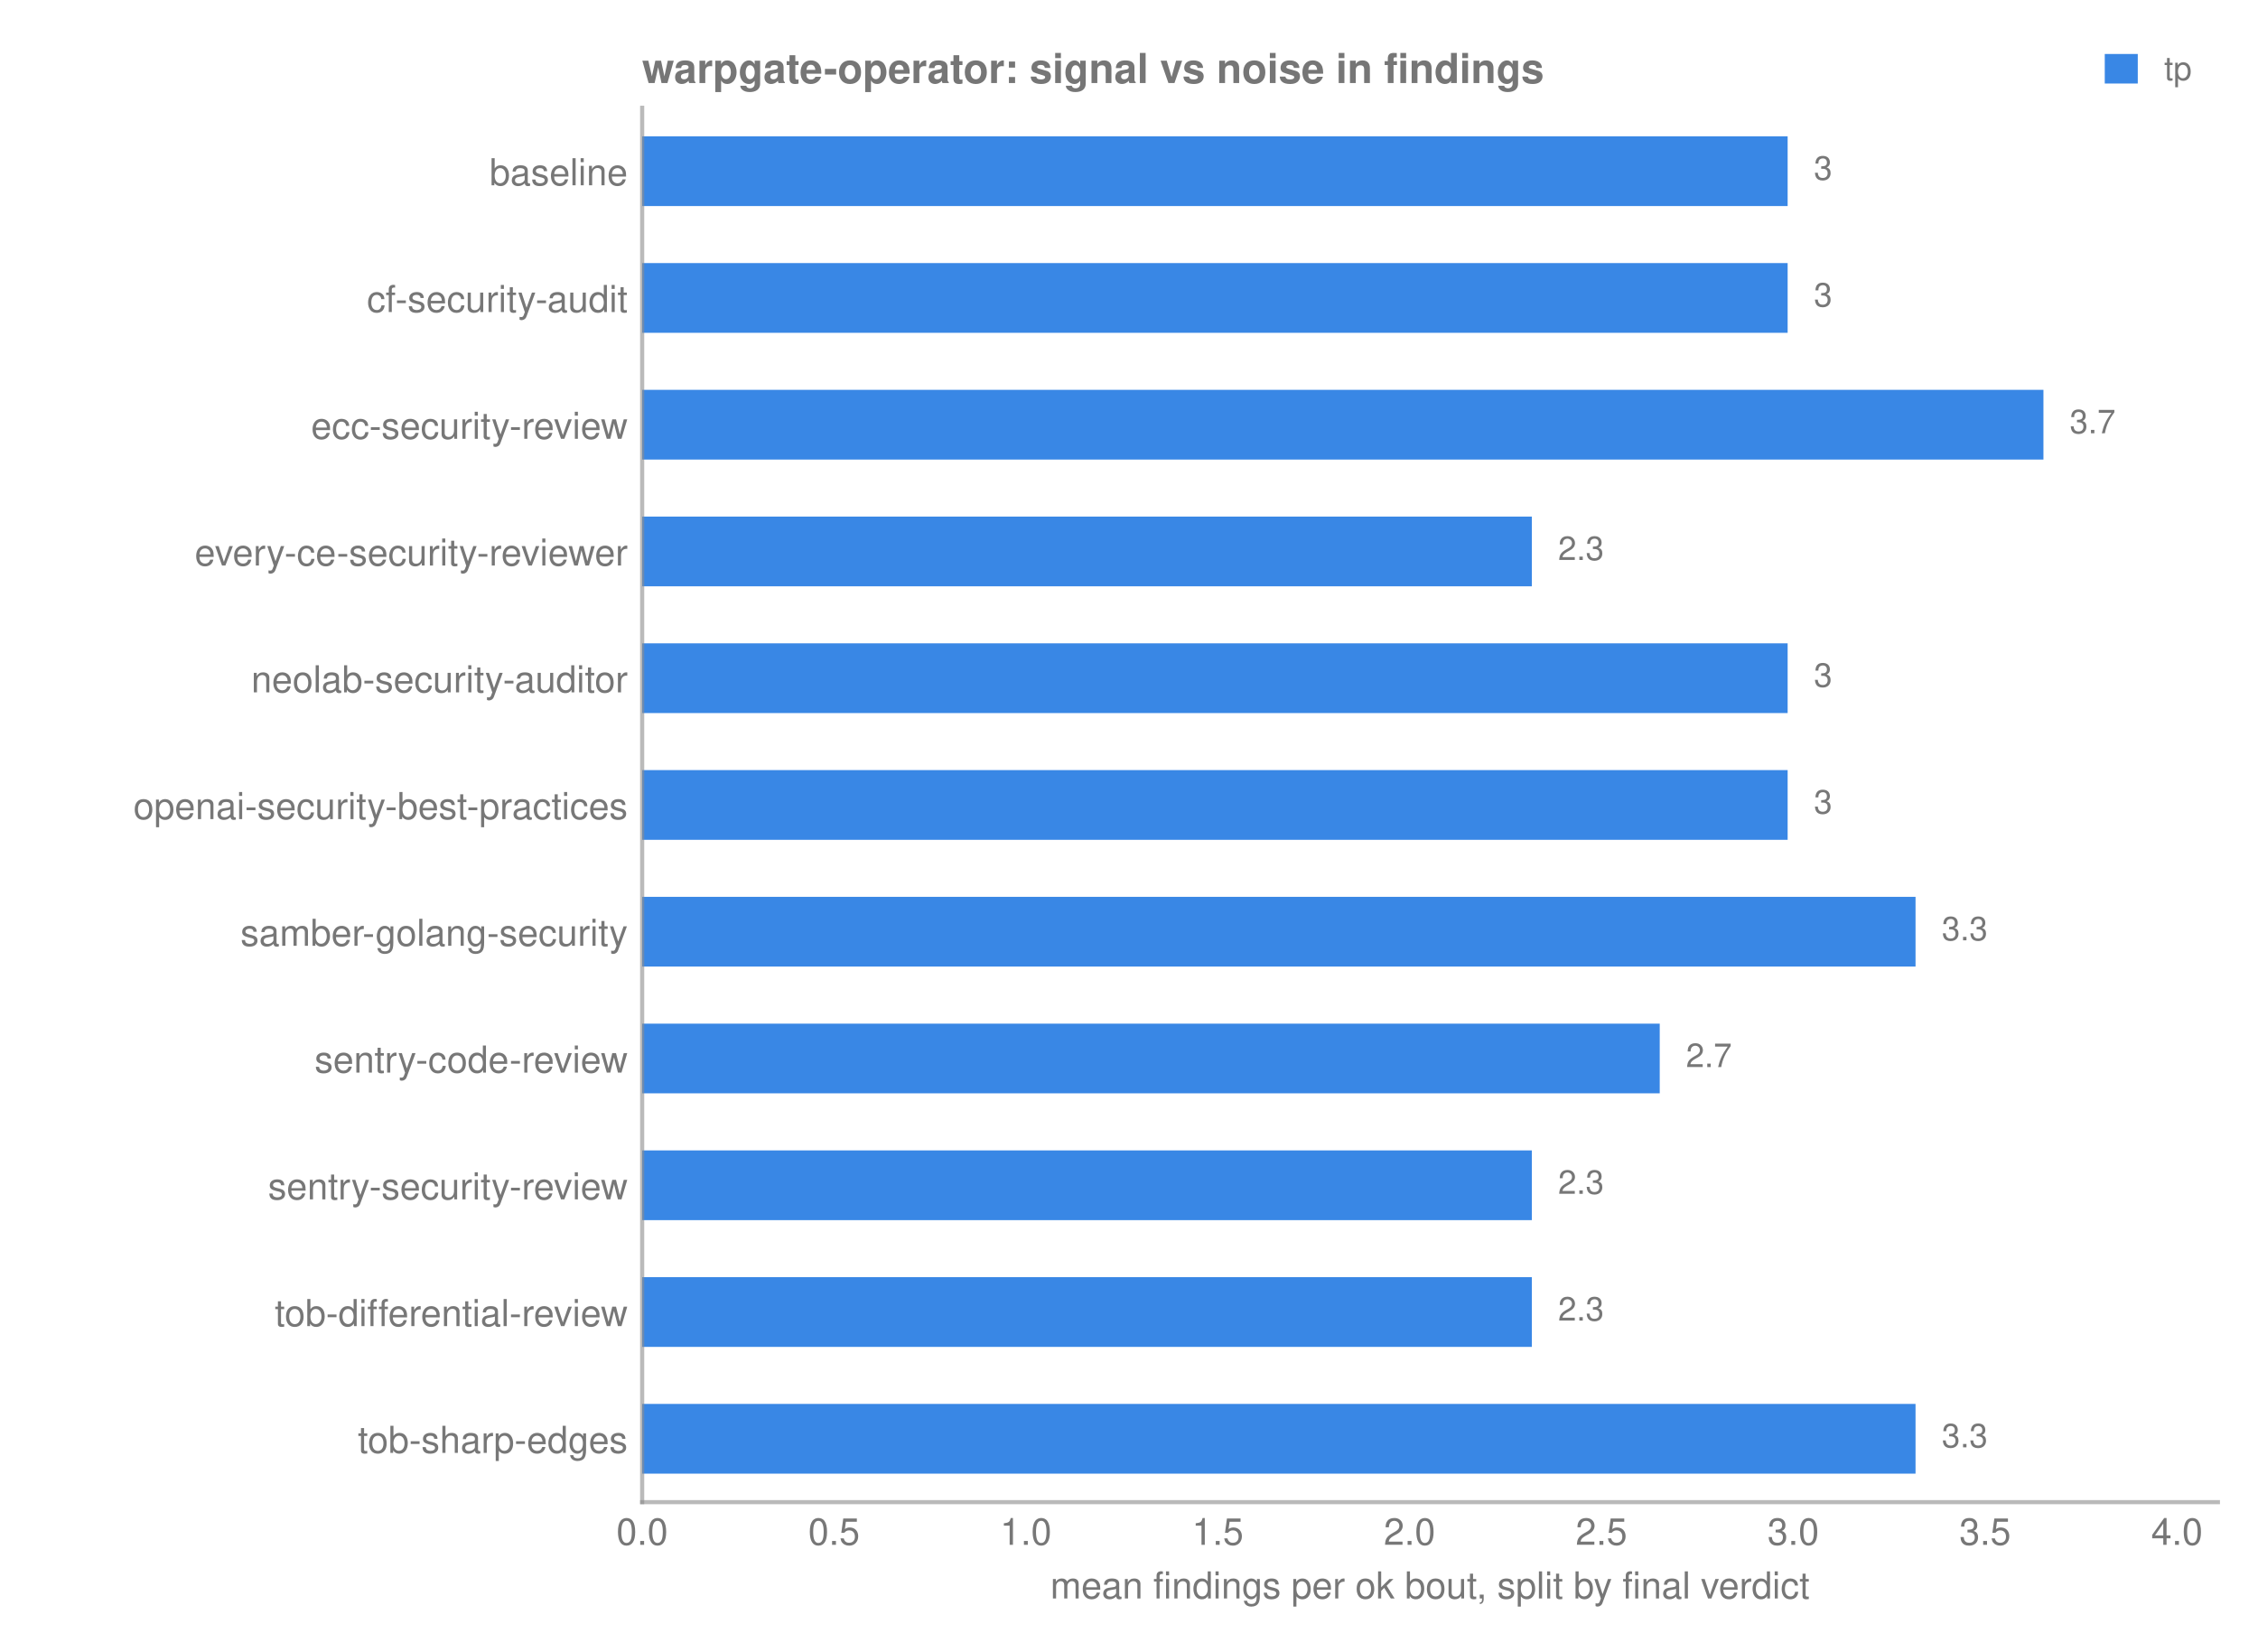
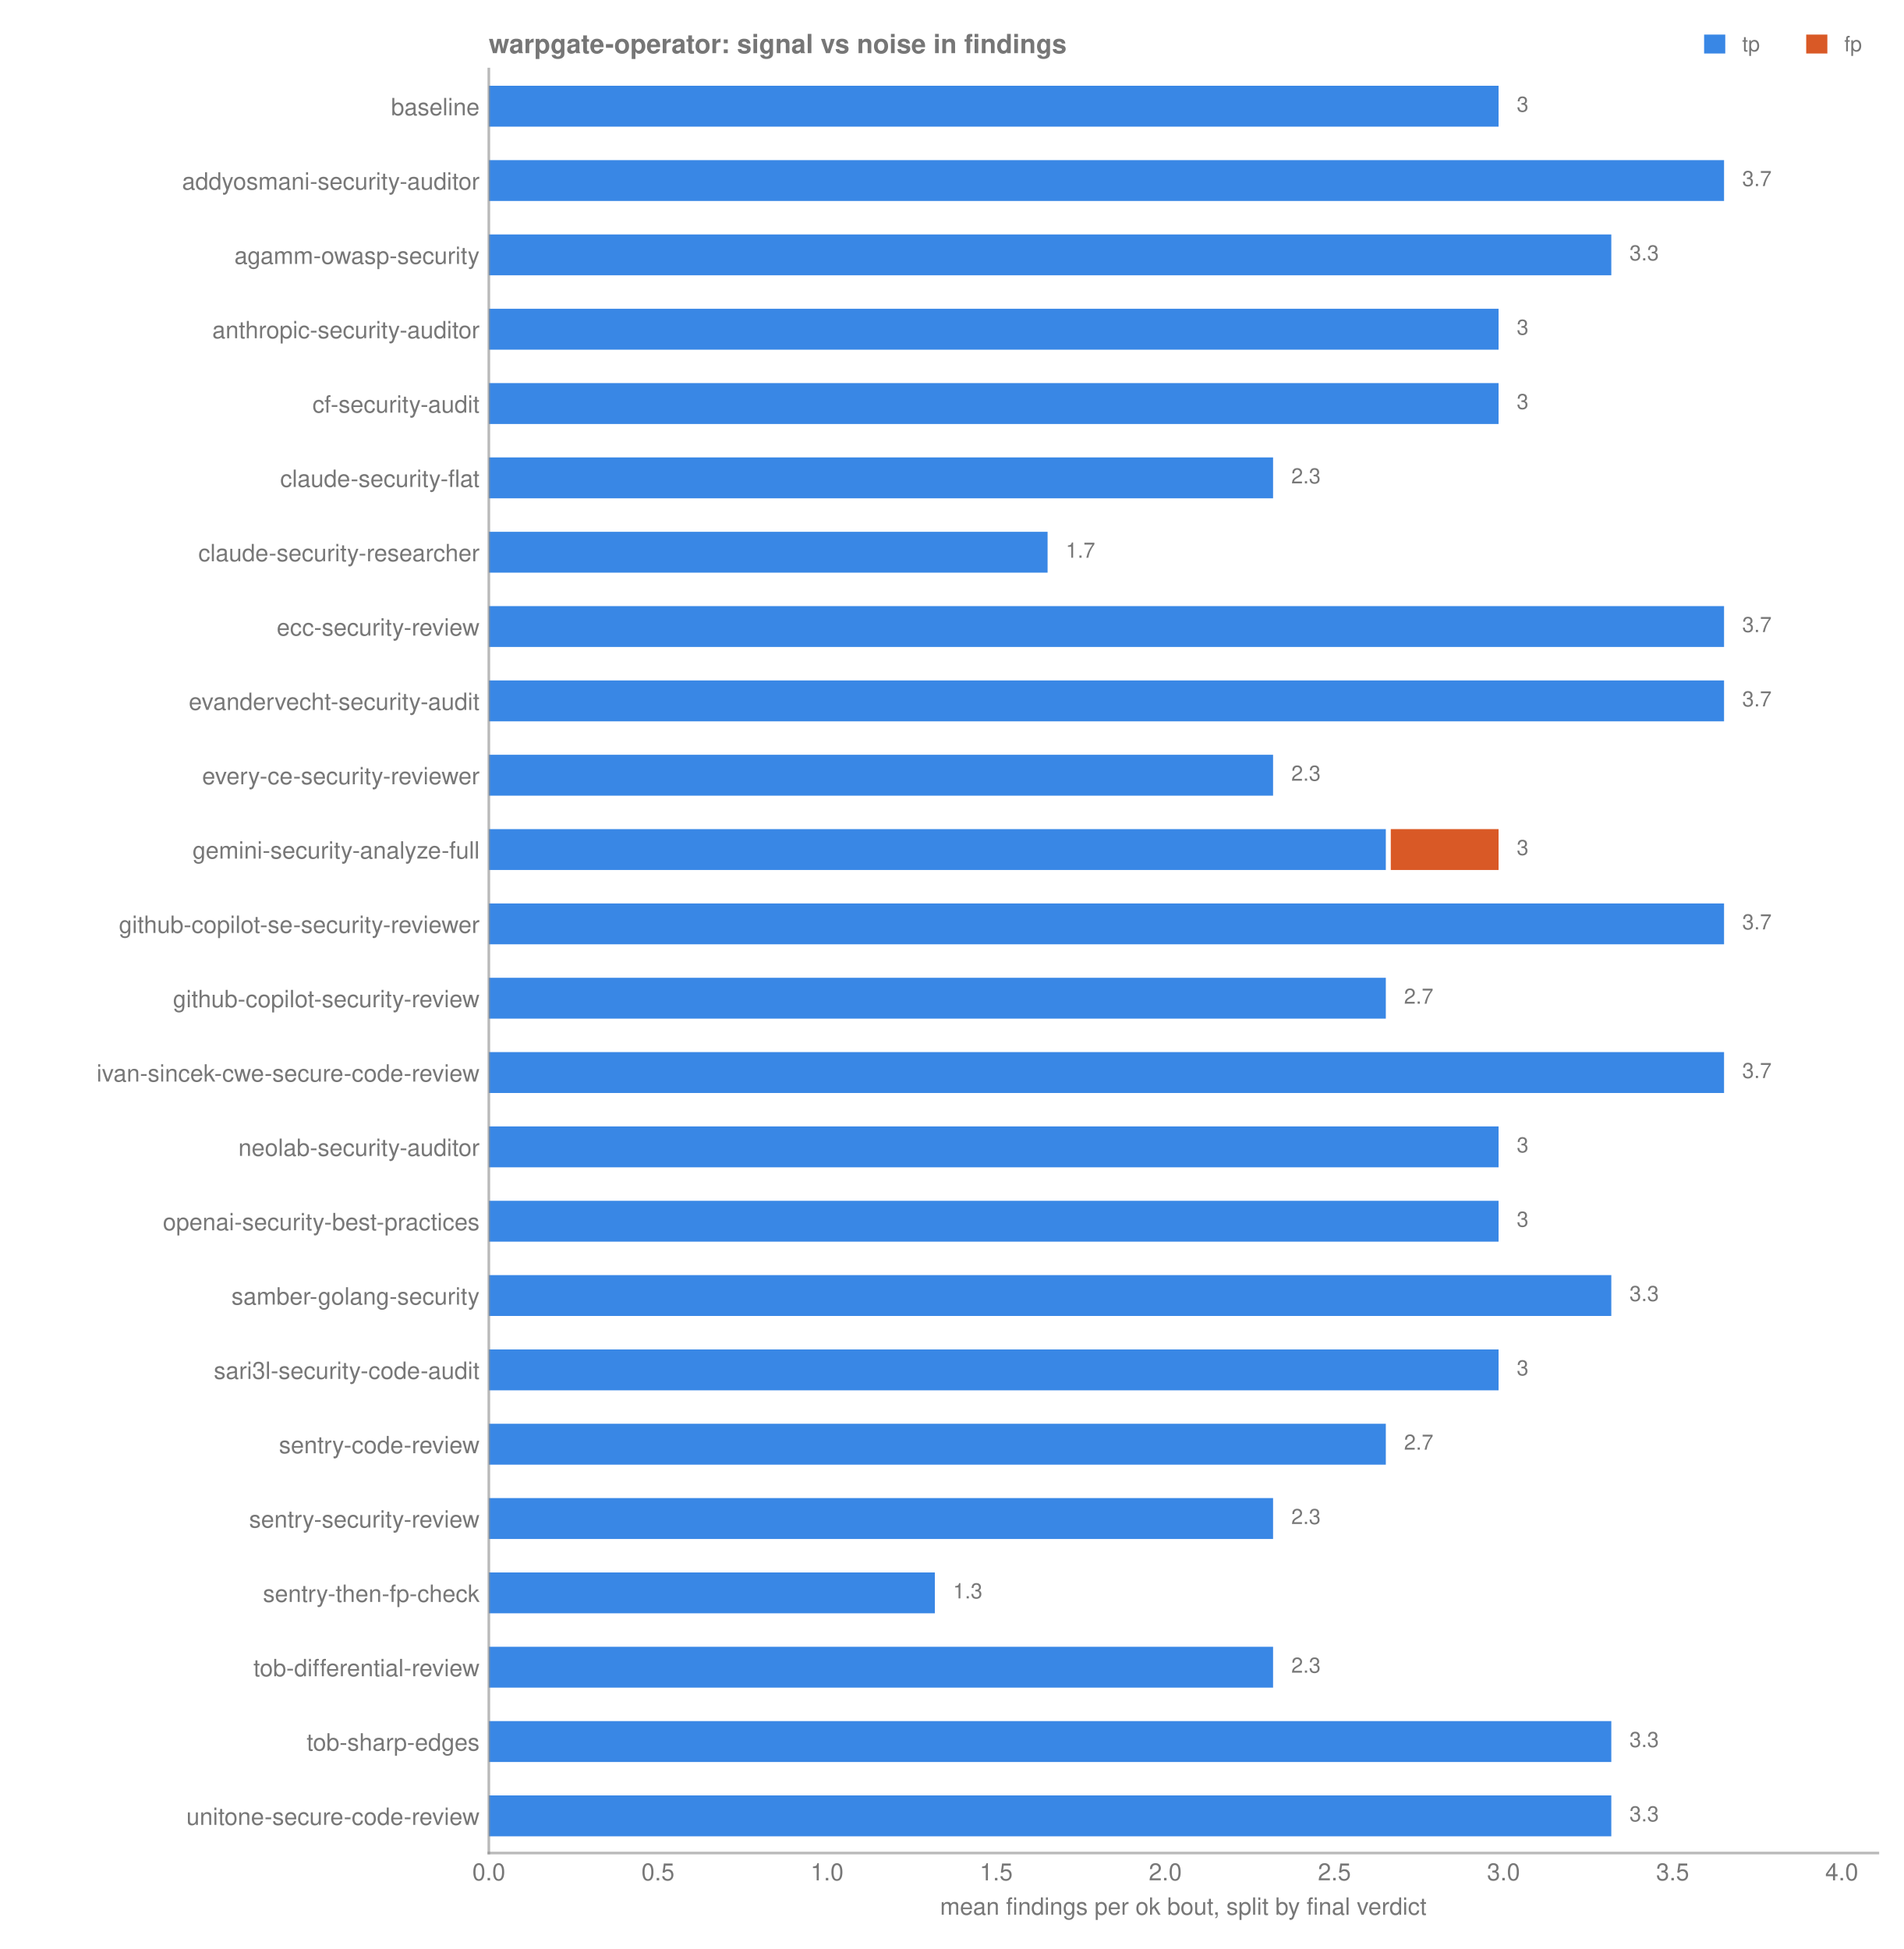
- <svg xmlns="http://www.w3.org/2000/svg" width="547.2pt" height="400.32pt" viewBox="0 0 547.2 400.32" version="1.1" role="img" aria-label="Stacked bars of findings per contender by final verdict in warpgate-operator">
+ <svg xmlns="http://www.w3.org/2000/svg" width="720pt" height="737.28pt" viewBox="0 0 720 737.28" version="1.1" role="img" aria-label="Stacked bars of findings per contender by final verdict in warpgate-operator">
  <defs>
    <style type="text/css">*{stroke-linejoin: round; stroke-linecap: butt}</style>
  </defs>
  <g id="findings-breakdown-warpgate-operator-figure_1">
    <g id="findings-breakdown-warpgate-operator-patch_1">
-       <path d="M 0 400.32  L 547.2 400.32  L 547.2 0  L 0 0  L 0 400.32  z " style="fill: none" />
+       <path d="M 0 737.28  L 720 737.28  L 720 0  L 0 0  L 0 737.28  z " style="fill: none" />
    </g>
    <g id="findings-breakdown-warpgate-operator-axes_1">
      <g id="findings-breakdown-warpgate-operator-patch_2">
-         <path d="M 155.623 364.018  L 537.48 364.018  L 537.48 26.122  L 155.623 26.122  L 155.623 364.018  z " style="fill: none" />
+         <path d="M 184.895 700.978  L 710.28 700.978  L 710.28 26.122  L 184.895 26.122  L 184.895 700.978  z " style="fill: none" />
      </g>
      <g id="findings-breakdown-warpgate-operator-matplotlib.axis_1">
        <g id="findings-breakdown-warpgate-operator-xtick_1">
          <g id="findings-breakdown-warpgate-operator-line2d_1" />
          <g id="findings-breakdown-warpgate-operator-text_1">
-             <text style="font-size: 9px; font-family: system-ui, -apple-system, 'Segoe UI', Helvetica, Arial, sans-serif; text-anchor: middle; fill: #777777" x="155.623" y="374.356" transform="rotate(-0 155.6225 374.3558)">0.0</text>
+             <text style="font-size: 9px; font-family: system-ui, -apple-system, 'Segoe UI', Helvetica, Arial, sans-serif; text-anchor: middle; fill: #777777" x="184.895" y="711.316" transform="rotate(-0 184.895 711.3158)">0.0</text>
          </g>
        </g>
        <g id="findings-breakdown-warpgate-operator-xtick_2">
          <g id="findings-breakdown-warpgate-operator-line2d_2" />
          <g id="findings-breakdown-warpgate-operator-text_2">
-             <text style="font-size: 9px; font-family: system-ui, -apple-system, 'Segoe UI', Helvetica, Arial, sans-serif; text-anchor: middle; fill: #777777" x="202.115" y="374.356" transform="rotate(-0 202.1149 374.3558)">0.5</text>
+             <text style="font-size: 9px; font-family: system-ui, -apple-system, 'Segoe UI', Helvetica, Arial, sans-serif; text-anchor: middle; fill: #777777" x="248.862" y="711.316" transform="rotate(-0 248.8623 711.3158)">0.5</text>
          </g>
        </g>
        <g id="findings-breakdown-warpgate-operator-xtick_3">
          <g id="findings-breakdown-warpgate-operator-line2d_3" />
          <g id="findings-breakdown-warpgate-operator-text_3">
-             <text style="font-size: 9px; font-family: system-ui, -apple-system, 'Segoe UI', Helvetica, Arial, sans-serif; text-anchor: middle; fill: #777777" x="248.607" y="374.356" transform="rotate(-0 248.6073 374.3558)">1.0</text>
+             <text style="font-size: 9px; font-family: system-ui, -apple-system, 'Segoe UI', Helvetica, Arial, sans-serif; text-anchor: middle; fill: #777777" x="312.83" y="711.316" transform="rotate(-0 312.8297 711.3158)">1.0</text>
          </g>
        </g>
        <g id="findings-breakdown-warpgate-operator-xtick_4">
          <g id="findings-breakdown-warpgate-operator-line2d_4" />
          <g id="findings-breakdown-warpgate-operator-text_4">
-             <text style="font-size: 9px; font-family: system-ui, -apple-system, 'Segoe UI', Helvetica, Arial, sans-serif; text-anchor: middle; fill: #777777" x="295.1" y="374.356" transform="rotate(-0 295.0997 374.3558)">1.5</text>
+             <text style="font-size: 9px; font-family: system-ui, -apple-system, 'Segoe UI', Helvetica, Arial, sans-serif; text-anchor: middle; fill: #777777" x="376.797" y="711.316" transform="rotate(-0 376.797 711.3158)">1.5</text>
          </g>
        </g>
        <g id="findings-breakdown-warpgate-operator-xtick_5">
          <g id="findings-breakdown-warpgate-operator-line2d_5" />
          <g id="findings-breakdown-warpgate-operator-text_5">
-             <text style="font-size: 9px; font-family: system-ui, -apple-system, 'Segoe UI', Helvetica, Arial, sans-serif; text-anchor: middle; fill: #777777" x="341.592" y="374.356" transform="rotate(-0 341.5921 374.3558)">2.0</text>
+             <text style="font-size: 9px; font-family: system-ui, -apple-system, 'Segoe UI', Helvetica, Arial, sans-serif; text-anchor: middle; fill: #777777" x="440.764" y="711.316" transform="rotate(-0 440.7643 711.3158)">2.0</text>
          </g>
        </g>
        <g id="findings-breakdown-warpgate-operator-xtick_6">
          <g id="findings-breakdown-warpgate-operator-line2d_6" />
          <g id="findings-breakdown-warpgate-operator-text_6">
-             <text style="font-size: 9px; font-family: system-ui, -apple-system, 'Segoe UI', Helvetica, Arial, sans-serif; text-anchor: middle; fill: #777777" x="388.084" y="374.356" transform="rotate(-0 388.0845 374.3558)">2.5</text>
+             <text style="font-size: 9px; font-family: system-ui, -apple-system, 'Segoe UI', Helvetica, Arial, sans-serif; text-anchor: middle; fill: #777777" x="504.732" y="711.316" transform="rotate(-0 504.7316 711.3158)">2.5</text>
          </g>
        </g>
        <g id="findings-breakdown-warpgate-operator-xtick_7">
          <g id="findings-breakdown-warpgate-operator-line2d_7" />
          <g id="findings-breakdown-warpgate-operator-text_7">
-             <text style="font-size: 9px; font-family: system-ui, -apple-system, 'Segoe UI', Helvetica, Arial, sans-serif; text-anchor: middle; fill: #777777" x="434.577" y="374.356" transform="rotate(-0 434.5768 374.3558)">3.0</text>
+             <text style="font-size: 9px; font-family: system-ui, -apple-system, 'Segoe UI', Helvetica, Arial, sans-serif; text-anchor: middle; fill: #777777" x="568.699" y="711.316" transform="rotate(-0 568.699 711.3158)">3.0</text>
          </g>
        </g>
        <g id="findings-breakdown-warpgate-operator-xtick_8">
          <g id="findings-breakdown-warpgate-operator-line2d_8" />
          <g id="findings-breakdown-warpgate-operator-text_8">
-             <text style="font-size: 9px; font-family: system-ui, -apple-system, 'Segoe UI', Helvetica, Arial, sans-serif; text-anchor: middle; fill: #777777" x="481.069" y="374.356" transform="rotate(-0 481.0692 374.3558)">3.5</text>
+             <text style="font-size: 9px; font-family: system-ui, -apple-system, 'Segoe UI', Helvetica, Arial, sans-serif; text-anchor: middle; fill: #777777" x="632.666" y="711.316" transform="rotate(-0 632.6663 711.3158)">3.5</text>
          </g>
        </g>
        <g id="findings-breakdown-warpgate-operator-xtick_9">
          <g id="findings-breakdown-warpgate-operator-line2d_9" />
          <g id="findings-breakdown-warpgate-operator-text_9">
-             <text style="font-size: 9px; font-family: system-ui, -apple-system, 'Segoe UI', Helvetica, Arial, sans-serif; text-anchor: middle; fill: #777777" x="527.562" y="374.356" transform="rotate(-0 527.5616 374.3558)">4.0</text>
+             <text style="font-size: 9px; font-family: system-ui, -apple-system, 'Segoe UI', Helvetica, Arial, sans-serif; text-anchor: middle; fill: #777777" x="696.634" y="711.316" transform="rotate(-0 696.6336 711.3158)">4.0</text>
          </g>
        </g>
        <g id="findings-breakdown-warpgate-operator-text_10">
-           <text style="font-size: 9px; font-family: system-ui, -apple-system, 'Segoe UI', Helvetica, Arial, sans-serif; text-anchor: middle; fill: #777777" x="346.551" y="387.356" transform="rotate(-0 346.5512 387.3565)">mean findings per ok bout, split by final verdict</text>
+           <text style="font-size: 9px; font-family: system-ui, -apple-system, 'Segoe UI', Helvetica, Arial, sans-serif; text-anchor: middle; fill: #777777" x="447.587" y="724.316" transform="rotate(-0 447.5875 724.3165)">mean findings per ok bout, split by final verdict</text>
        </g>
      </g>
      <g id="findings-breakdown-warpgate-operator-matplotlib.axis_2">
        <g id="findings-breakdown-warpgate-operator-ytick_1">
          <g id="findings-breakdown-warpgate-operator-line2d_10" />
          <g id="findings-breakdown-warpgate-operator-text_11">
-             <text style="font-size: 9px; font-family: system-ui, -apple-system, 'Segoe UI', Helvetica, Arial, sans-serif; text-anchor: end; fill: #777777" x="152.123" y="44.9" transform="rotate(-0 152.1225 44.90008)">baseline</text>
+             <text style="font-size: 9px; font-family: system-ui, -apple-system, 'Segoe UI', Helvetica, Arial, sans-serif; text-anchor: end; fill: #777777" x="181.395" y="43.601" transform="rotate(-0 181.395 43.60067)">baseline</text>
          </g>
        </g>
        <g id="findings-breakdown-warpgate-operator-ytick_2">
          <g id="findings-breakdown-warpgate-operator-line2d_11" />
          <g id="findings-breakdown-warpgate-operator-text_12">
-             <text style="font-size: 9px; font-family: system-ui, -apple-system, 'Segoe UI', Helvetica, Arial, sans-serif; text-anchor: end; fill: #777777" x="152.123" y="75.618" transform="rotate(-0 152.1225 75.6179)">cf-security-audit</text>
+             <text style="font-size: 9px; font-family: system-ui, -apple-system, 'Segoe UI', Helvetica, Arial, sans-serif; text-anchor: end; fill: #777777" x="181.395" y="71.72" transform="rotate(-0 181.395 71.71967)">addyosmani-security-auditor</text>
          </g>
        </g>
        <g id="findings-breakdown-warpgate-operator-ytick_3">
          <g id="findings-breakdown-warpgate-operator-line2d_12" />
          <g id="findings-breakdown-warpgate-operator-text_13">
-             <text style="font-size: 9px; font-family: system-ui, -apple-system, 'Segoe UI', Helvetica, Arial, sans-serif; text-anchor: end; fill: #777777" x="152.123" y="106.336" transform="rotate(-0 152.1225 106.3357)">ecc-security-review</text>
+             <text style="font-size: 9px; font-family: system-ui, -apple-system, 'Segoe UI', Helvetica, Arial, sans-serif; text-anchor: end; fill: #777777" x="181.395" y="99.839" transform="rotate(-0 181.395 99.83867)">agamm-owasp-security</text>
          </g>
        </g>
        <g id="findings-breakdown-warpgate-operator-ytick_4">
          <g id="findings-breakdown-warpgate-operator-line2d_13" />
          <g id="findings-breakdown-warpgate-operator-text_14">
-             <text style="font-size: 9px; font-family: system-ui, -apple-system, 'Segoe UI', Helvetica, Arial, sans-serif; text-anchor: end; fill: #777777" x="152.123" y="137.054" transform="rotate(-0 152.1225 137.0535)">every-ce-security-reviewer</text>
+             <text style="font-size: 9px; font-family: system-ui, -apple-system, 'Segoe UI', Helvetica, Arial, sans-serif; text-anchor: end; fill: #777777" x="181.395" y="127.958" transform="rotate(-0 181.395 127.9577)">anthropic-security-auditor</text>
          </g>
        </g>
        <g id="findings-breakdown-warpgate-operator-ytick_5">
          <g id="findings-breakdown-warpgate-operator-line2d_14" />
          <g id="findings-breakdown-warpgate-operator-text_15">
-             <text style="font-size: 9px; font-family: system-ui, -apple-system, 'Segoe UI', Helvetica, Arial, sans-serif; text-anchor: end; fill: #777777" x="152.123" y="167.771" transform="rotate(-0 152.1225 167.7714)">neolab-security-auditor</text>
+             <text style="font-size: 9px; font-family: system-ui, -apple-system, 'Segoe UI', Helvetica, Arial, sans-serif; text-anchor: end; fill: #777777" x="181.395" y="156.077" transform="rotate(-0 181.395 156.0767)">cf-security-audit</text>
          </g>
        </g>
        <g id="findings-breakdown-warpgate-operator-ytick_6">
          <g id="findings-breakdown-warpgate-operator-line2d_15" />
          <g id="findings-breakdown-warpgate-operator-text_16">
-             <text style="font-size: 9px; font-family: system-ui, -apple-system, 'Segoe UI', Helvetica, Arial, sans-serif; text-anchor: end; fill: #777777" x="152.123" y="198.489" transform="rotate(-0 152.1225 198.4892)">openai-security-best-practices</text>
+             <text style="font-size: 9px; font-family: system-ui, -apple-system, 'Segoe UI', Helvetica, Arial, sans-serif; text-anchor: end; fill: #777777" x="181.395" y="184.196" transform="rotate(-0 181.395 184.1957)">claude-security-flat</text>
          </g>
        </g>
        <g id="findings-breakdown-warpgate-operator-ytick_7">
          <g id="findings-breakdown-warpgate-operator-line2d_16" />
          <g id="findings-breakdown-warpgate-operator-text_17">
-             <text style="font-size: 9px; font-family: system-ui, -apple-system, 'Segoe UI', Helvetica, Arial, sans-serif; text-anchor: end; fill: #777777" x="152.123" y="229.207" transform="rotate(-0 152.1225 229.207)">samber-golang-security</text>
+             <text style="font-size: 9px; font-family: system-ui, -apple-system, 'Segoe UI', Helvetica, Arial, sans-serif; text-anchor: end; fill: #777777" x="181.395" y="212.315" transform="rotate(-0 181.395 212.3147)">claude-security-researcher</text>
          </g>
        </g>
        <g id="findings-breakdown-warpgate-operator-ytick_8">
          <g id="findings-breakdown-warpgate-operator-line2d_17" />
          <g id="findings-breakdown-warpgate-operator-text_18">
-             <text style="font-size: 9px; font-family: system-ui, -apple-system, 'Segoe UI', Helvetica, Arial, sans-serif; text-anchor: end; fill: #777777" x="152.123" y="259.925" transform="rotate(-0 152.1225 259.9248)">sentry-code-review</text>
+             <text style="font-size: 9px; font-family: system-ui, -apple-system, 'Segoe UI', Helvetica, Arial, sans-serif; text-anchor: end; fill: #777777" x="181.395" y="240.434" transform="rotate(-0 181.395 240.4337)">ecc-security-review</text>
          </g>
        </g>
        <g id="findings-breakdown-warpgate-operator-ytick_9">
          <g id="findings-breakdown-warpgate-operator-line2d_18" />
          <g id="findings-breakdown-warpgate-operator-text_19">
-             <text style="font-size: 9px; font-family: system-ui, -apple-system, 'Segoe UI', Helvetica, Arial, sans-serif; text-anchor: end; fill: #777777" x="152.123" y="290.643" transform="rotate(-0 152.1225 290.6426)">sentry-security-review</text>
+             <text style="font-size: 9px; font-family: system-ui, -apple-system, 'Segoe UI', Helvetica, Arial, sans-serif; text-anchor: end; fill: #777777" x="181.395" y="268.553" transform="rotate(-0 181.395 268.5527)">evandervecht-security-audit</text>
          </g>
        </g>
        <g id="findings-breakdown-warpgate-operator-ytick_10">
          <g id="findings-breakdown-warpgate-operator-line2d_19" />
          <g id="findings-breakdown-warpgate-operator-text_20">
-             <text style="font-size: 9px; font-family: system-ui, -apple-system, 'Segoe UI', Helvetica, Arial, sans-serif; text-anchor: end; fill: #777777" x="152.123" y="321.36" transform="rotate(-0 152.1225 321.3605)">tob-differential-review</text>
+             <text style="font-size: 9px; font-family: system-ui, -apple-system, 'Segoe UI', Helvetica, Arial, sans-serif; text-anchor: end; fill: #777777" x="181.395" y="296.672" transform="rotate(-0 181.395 296.6717)">every-ce-security-reviewer</text>
          </g>
        </g>
        <g id="findings-breakdown-warpgate-operator-ytick_11">
          <g id="findings-breakdown-warpgate-operator-line2d_20" />
          <g id="findings-breakdown-warpgate-operator-text_21">
-             <text style="font-size: 9px; font-family: system-ui, -apple-system, 'Segoe UI', Helvetica, Arial, sans-serif; text-anchor: end; fill: #777777" x="152.123" y="352.078" transform="rotate(-0 152.1225 352.0783)">tob-sharp-edges</text>
+             <text style="font-size: 9px; font-family: system-ui, -apple-system, 'Segoe UI', Helvetica, Arial, sans-serif; text-anchor: end; fill: #777777" x="181.395" y="324.791" transform="rotate(-0 181.395 324.7907)">gemini-security-analyze-full</text>
+           </g>
+         </g>
+         <g id="findings-breakdown-warpgate-operator-ytick_12">
+           <g id="findings-breakdown-warpgate-operator-line2d_21" />
+           <g id="findings-breakdown-warpgate-operator-text_22">
+             <text style="font-size: 9px; font-family: system-ui, -apple-system, 'Segoe UI', Helvetica, Arial, sans-serif; text-anchor: end; fill: #777777" x="181.395" y="352.91" transform="rotate(-0 181.395 352.9097)">github-copilot-se-security-reviewer</text>
+           </g>
+         </g>
+         <g id="findings-breakdown-warpgate-operator-ytick_13">
+           <g id="findings-breakdown-warpgate-operator-line2d_22" />
+           <g id="findings-breakdown-warpgate-operator-text_23">
+             <text style="font-size: 9px; font-family: system-ui, -apple-system, 'Segoe UI', Helvetica, Arial, sans-serif; text-anchor: end; fill: #777777" x="181.395" y="381.029" transform="rotate(-0 181.395 381.0287)">github-copilot-security-review</text>
+           </g>
+         </g>
+         <g id="findings-breakdown-warpgate-operator-ytick_14">
+           <g id="findings-breakdown-warpgate-operator-line2d_23" />
+           <g id="findings-breakdown-warpgate-operator-text_24">
+             <text style="font-size: 9px; font-family: system-ui, -apple-system, 'Segoe UI', Helvetica, Arial, sans-serif; text-anchor: end; fill: #777777" x="181.395" y="409.148" transform="rotate(-0 181.395 409.1477)">ivan-sincek-cwe-secure-code-review</text>
+           </g>
+         </g>
+         <g id="findings-breakdown-warpgate-operator-ytick_15">
+           <g id="findings-breakdown-warpgate-operator-line2d_24" />
+           <g id="findings-breakdown-warpgate-operator-text_25">
+             <text style="font-size: 9px; font-family: system-ui, -apple-system, 'Segoe UI', Helvetica, Arial, sans-serif; text-anchor: end; fill: #777777" x="181.395" y="437.267" transform="rotate(-0 181.395 437.2667)">neolab-security-auditor</text>
+           </g>
+         </g>
+         <g id="findings-breakdown-warpgate-operator-ytick_16">
+           <g id="findings-breakdown-warpgate-operator-line2d_25" />
+           <g id="findings-breakdown-warpgate-operator-text_26">
+             <text style="font-size: 9px; font-family: system-ui, -apple-system, 'Segoe UI', Helvetica, Arial, sans-serif; text-anchor: end; fill: #777777" x="181.395" y="465.386" transform="rotate(-0 181.395 465.3857)">openai-security-best-practices</text>
+           </g>
+         </g>
+         <g id="findings-breakdown-warpgate-operator-ytick_17">
+           <g id="findings-breakdown-warpgate-operator-line2d_26" />
+           <g id="findings-breakdown-warpgate-operator-text_27">
+             <text style="font-size: 9px; font-family: system-ui, -apple-system, 'Segoe UI', Helvetica, Arial, sans-serif; text-anchor: end; fill: #777777" x="181.395" y="493.505" transform="rotate(-0 181.395 493.5047)">samber-golang-security</text>
+           </g>
+         </g>
+         <g id="findings-breakdown-warpgate-operator-ytick_18">
+           <g id="findings-breakdown-warpgate-operator-line2d_27" />
+           <g id="findings-breakdown-warpgate-operator-text_28">
+             <text style="font-size: 9px; font-family: system-ui, -apple-system, 'Segoe UI', Helvetica, Arial, sans-serif; text-anchor: end; fill: #777777" x="181.395" y="521.624" transform="rotate(-0 181.395 521.6237)">sari3l-security-code-audit</text>
+           </g>
+         </g>
+         <g id="findings-breakdown-warpgate-operator-ytick_19">
+           <g id="findings-breakdown-warpgate-operator-line2d_28" />
+           <g id="findings-breakdown-warpgate-operator-text_29">
+             <text style="font-size: 9px; font-family: system-ui, -apple-system, 'Segoe UI', Helvetica, Arial, sans-serif; text-anchor: end; fill: #777777" x="181.395" y="549.743" transform="rotate(-0 181.395 549.7427)">sentry-code-review</text>
+           </g>
+         </g>
+         <g id="findings-breakdown-warpgate-operator-ytick_20">
+           <g id="findings-breakdown-warpgate-operator-line2d_29" />
+           <g id="findings-breakdown-warpgate-operator-text_30">
+             <text style="font-size: 9px; font-family: system-ui, -apple-system, 'Segoe UI', Helvetica, Arial, sans-serif; text-anchor: end; fill: #777777" x="181.395" y="577.862" transform="rotate(-0 181.395 577.8617)">sentry-security-review</text>
+           </g>
+         </g>
+         <g id="findings-breakdown-warpgate-operator-ytick_21">
+           <g id="findings-breakdown-warpgate-operator-line2d_30" />
+           <g id="findings-breakdown-warpgate-operator-text_31">
+             <text style="font-size: 9px; font-family: system-ui, -apple-system, 'Segoe UI', Helvetica, Arial, sans-serif; text-anchor: end; fill: #777777" x="181.395" y="605.981" transform="rotate(-0 181.395 605.9807)">sentry-then-fp-check</text>
+           </g>
+         </g>
+         <g id="findings-breakdown-warpgate-operator-ytick_22">
+           <g id="findings-breakdown-warpgate-operator-line2d_31" />
+           <g id="findings-breakdown-warpgate-operator-text_32">
+             <text style="font-size: 9px; font-family: system-ui, -apple-system, 'Segoe UI', Helvetica, Arial, sans-serif; text-anchor: end; fill: #777777" x="181.395" y="634.1" transform="rotate(-0 181.395 634.0997)">tob-differential-review</text>
+           </g>
+         </g>
+         <g id="findings-breakdown-warpgate-operator-ytick_23">
+           <g id="findings-breakdown-warpgate-operator-line2d_32" />
+           <g id="findings-breakdown-warpgate-operator-text_33">
+             <text style="font-size: 9px; font-family: system-ui, -apple-system, 'Segoe UI', Helvetica, Arial, sans-serif; text-anchor: end; fill: #777777" x="181.395" y="662.219" transform="rotate(-0 181.395 662.2187)">tob-sharp-edges</text>
+           </g>
+         </g>
+         <g id="findings-breakdown-warpgate-operator-ytick_24">
+           <g id="findings-breakdown-warpgate-operator-line2d_33" />
+           <g id="findings-breakdown-warpgate-operator-text_34">
+             <text style="font-size: 9px; font-family: system-ui, -apple-system, 'Segoe UI', Helvetica, Arial, sans-serif; text-anchor: end; fill: #777777" x="181.395" y="690.338" transform="rotate(-0 181.395 690.3377)">unitone-secure-code-review</text>
          </g>
        </g>
      </g>
      <g id="findings-breakdown-warpgate-operator-patch_3">
-         <path d="M 155.623 29.194  L 155.623 29.194  L 155.623 53.768  L 155.623 53.768  z " clip-path="url(#findings-breakdown-warpgate-operator-p9e1cc78bf0)" style="fill: #3987e5" />
+         <path d="M 184.895 28.934  L 184.895 28.934  L 184.895 51.429  L 184.895 51.429  z " clip-path="url(#findings-breakdown-warpgate-operator-p4dc6d42c73)" style="fill: #3987e5" />
+       </g>
+       <g id="findings-breakdown-warpgate-operator-patch_4">
+         <path d="M 184.895 28.934  L 184.895 28.934  L 184.895 51.429  L 184.895 51.429  z " clip-path="url(#findings-breakdown-warpgate-operator-p4dc6d42c73)" style="fill: #d95926" />
      </g>
      <g id="findings-breakdown-warpgate-operator-tip0" class="tip">
-         <path d="M 155.623 33.033  L 433.213 33.033  L 433.213 49.928  L 155.623 49.928  z " clip-path="url(#findings-breakdown-warpgate-operator-p9e1cc78bf0)" style="fill: #3987e5" />
+         <path d="M 184.895 32.449  L 566.823 32.449  L 566.823 47.914  L 184.895 47.914  z " clip-path="url(#findings-breakdown-warpgate-operator-p4dc6d42c73)" style="fill: #3987e5" />
      </g>
      <g id="findings-breakdown-warpgate-operator-tip1" class="tip">
-         <path d="M 155.623 63.751  L 433.213 63.751  L 433.213 80.646  L 155.623 80.646  z " clip-path="url(#findings-breakdown-warpgate-operator-p9e1cc78bf0)" style="fill: #3987e5" />
+         <path d="M 184.895 60.568  L 652.112 60.568  L 652.112 76.033  L 184.895 76.033  z " clip-path="url(#findings-breakdown-warpgate-operator-p4dc6d42c73)" style="fill: #3987e5" />
      </g>
      <g id="findings-breakdown-warpgate-operator-tip2" class="tip">
-         <path d="M 155.623 94.469  L 495.203 94.469  L 495.203 111.364  L 155.623 111.364  z " clip-path="url(#findings-breakdown-warpgate-operator-p9e1cc78bf0)" style="fill: #3987e5" />
+         <path d="M 184.895 88.687  L 609.467 88.687  L 609.467 104.152  L 184.895 104.152  z " clip-path="url(#findings-breakdown-warpgate-operator-p4dc6d42c73)" style="fill: #3987e5" />
      </g>
      <g id="findings-breakdown-warpgate-operator-tip3" class="tip">
-         <path d="M 155.623 125.187  L 371.223 125.187  L 371.223 142.082  L 155.623 142.082  z " clip-path="url(#findings-breakdown-warpgate-operator-p9e1cc78bf0)" style="fill: #3987e5" />
+         <path d="M 184.895 116.806  L 566.823 116.806  L 566.823 132.271  L 184.895 132.271  z " clip-path="url(#findings-breakdown-warpgate-operator-p4dc6d42c73)" style="fill: #3987e5" />
      </g>
      <g id="findings-breakdown-warpgate-operator-tip4" class="tip">
-         <path d="M 155.623 155.905  L 433.213 155.905  L 433.213 172.799  L 155.623 172.799  z " clip-path="url(#findings-breakdown-warpgate-operator-p9e1cc78bf0)" style="fill: #3987e5" />
+         <path d="M 184.895 144.925  L 566.823 144.925  L 566.823 160.39  L 184.895 160.39  z " clip-path="url(#findings-breakdown-warpgate-operator-p4dc6d42c73)" style="fill: #3987e5" />
      </g>
      <g id="findings-breakdown-warpgate-operator-tip5" class="tip">
-         <path d="M 155.623 186.622  L 433.213 186.622  L 433.213 203.517  L 155.623 203.517  z " clip-path="url(#findings-breakdown-warpgate-operator-p9e1cc78bf0)" style="fill: #3987e5" />
+         <path d="M 184.895 173.044  L 481.533 173.044  L 481.533 188.509  L 184.895 188.509  z " clip-path="url(#findings-breakdown-warpgate-operator-p4dc6d42c73)" style="fill: #3987e5" />
      </g>
      <g id="findings-breakdown-warpgate-operator-tip6" class="tip">
-         <path d="M 155.623 217.34  L 464.208 217.34  L 464.208 234.235  L 155.623 234.235  z " clip-path="url(#findings-breakdown-warpgate-operator-p9e1cc78bf0)" style="fill: #3987e5" />
+         <path d="M 184.895 201.163  L 396.243 201.163  L 396.243 216.628  L 184.895 216.628  z " clip-path="url(#findings-breakdown-warpgate-operator-p4dc6d42c73)" style="fill: #3987e5" />
      </g>
      <g id="findings-breakdown-warpgate-operator-tip7" class="tip">
-         <path d="M 155.623 248.058  L 402.218 248.058  L 402.218 264.953  L 155.623 264.953  z " clip-path="url(#findings-breakdown-warpgate-operator-p9e1cc78bf0)" style="fill: #3987e5" />
+         <path d="M 184.895 229.282  L 652.112 229.282  L 652.112 244.747  L 184.895 244.747  z " clip-path="url(#findings-breakdown-warpgate-operator-p4dc6d42c73)" style="fill: #3987e5" />
      </g>
      <g id="findings-breakdown-warpgate-operator-tip8" class="tip">
-         <path d="M 155.623 278.776  L 371.223 278.776  L 371.223 295.671  L 155.623 295.671  z " clip-path="url(#findings-breakdown-warpgate-operator-p9e1cc78bf0)" style="fill: #3987e5" />
+         <path d="M 184.895 257.401  L 652.112 257.401  L 652.112 272.866  L 184.895 272.866  z " clip-path="url(#findings-breakdown-warpgate-operator-p4dc6d42c73)" style="fill: #3987e5" />
      </g>
      <g id="findings-breakdown-warpgate-operator-tip9" class="tip">
-         <path d="M 155.623 309.494  L 371.223 309.494  L 371.223 326.389  L 155.623 326.389  z " clip-path="url(#findings-breakdown-warpgate-operator-p9e1cc78bf0)" style="fill: #3987e5" />
+         <path d="M 184.895 285.52  L 481.533 285.52  L 481.533 300.985  L 184.895 300.985  z " clip-path="url(#findings-breakdown-warpgate-operator-p4dc6d42c73)" style="fill: #3987e5" />
      </g>
      <g id="findings-breakdown-warpgate-operator-tip10" class="tip">
-         <path d="M 155.623 340.212  L 464.208 340.212  L 464.208 357.106  L 155.623 357.106  z " clip-path="url(#findings-breakdown-warpgate-operator-p9e1cc78bf0)" style="fill: #3987e5" />
-       </g>
-       <g id="findings-breakdown-warpgate-operator-patch_4">
-         <path d="M 155.623 364.018  L 155.623 26.122  " style="fill: none; stroke: #8c8c8c; stroke-opacity: 0.6; stroke-linejoin: miter; stroke-linecap: square" />
+         <path d="M 184.895 313.639  L 524.178 313.639  L 524.178 329.104  L 184.895 329.104  z " clip-path="url(#findings-breakdown-warpgate-operator-p4dc6d42c73)" style="fill: #3987e5" />
+       </g>
+       <g id="findings-breakdown-warpgate-operator-tip11" class="tip">
+         <path d="M 526.054 313.639  L 566.823 313.639  L 566.823 329.104  L 526.054 329.104  z " clip-path="url(#findings-breakdown-warpgate-operator-p4dc6d42c73)" style="fill: #d95926" />
+       </g>
+       <g id="findings-breakdown-warpgate-operator-tip12" class="tip">
+         <path d="M 184.895 341.758  L 652.112 341.758  L 652.112 357.223  L 184.895 357.223  z " clip-path="url(#findings-breakdown-warpgate-operator-p4dc6d42c73)" style="fill: #3987e5" />
+       </g>
+       <g id="findings-breakdown-warpgate-operator-tip13" class="tip">
+         <path d="M 184.895 369.877  L 524.178 369.877  L 524.178 385.342  L 184.895 385.342  z " clip-path="url(#findings-breakdown-warpgate-operator-p4dc6d42c73)" style="fill: #3987e5" />
+       </g>
+       <g id="findings-breakdown-warpgate-operator-tip14" class="tip">
+         <path d="M 184.895 397.996  L 652.112 397.996  L 652.112 413.461  L 184.895 413.461  z " clip-path="url(#findings-breakdown-warpgate-operator-p4dc6d42c73)" style="fill: #3987e5" />
+       </g>
+       <g id="findings-breakdown-warpgate-operator-tip15" class="tip">
+         <path d="M 184.895 426.115  L 566.823 426.115  L 566.823 441.58  L 184.895 441.58  z " clip-path="url(#findings-breakdown-warpgate-operator-p4dc6d42c73)" style="fill: #3987e5" />
+       </g>
+       <g id="findings-breakdown-warpgate-operator-tip16" class="tip">
+         <path d="M 184.895 454.234  L 566.823 454.234  L 566.823 469.699  L 184.895 469.699  z " clip-path="url(#findings-breakdown-warpgate-operator-p4dc6d42c73)" style="fill: #3987e5" />
+       </g>
+       <g id="findings-breakdown-warpgate-operator-tip17" class="tip">
+         <path d="M 184.895 482.353  L 609.467 482.353  L 609.467 497.818  L 184.895 497.818  z " clip-path="url(#findings-breakdown-warpgate-operator-p4dc6d42c73)" style="fill: #3987e5" />
+       </g>
+       <g id="findings-breakdown-warpgate-operator-tip18" class="tip">
+         <path d="M 184.895 510.472  L 566.823 510.472  L 566.823 525.937  L 184.895 525.937  z " clip-path="url(#findings-breakdown-warpgate-operator-p4dc6d42c73)" style="fill: #3987e5" />
+       </g>
+       <g id="findings-breakdown-warpgate-operator-tip19" class="tip">
+         <path d="M 184.895 538.591  L 524.178 538.591  L 524.178 554.056  L 184.895 554.056  z " clip-path="url(#findings-breakdown-warpgate-operator-p4dc6d42c73)" style="fill: #3987e5" />
+       </g>
+       <g id="findings-breakdown-warpgate-operator-tip20" class="tip">
+         <path d="M 184.895 566.71  L 481.533 566.71  L 481.533 582.175  L 184.895 582.175  z " clip-path="url(#findings-breakdown-warpgate-operator-p4dc6d42c73)" style="fill: #3987e5" />
+       </g>
+       <g id="findings-breakdown-warpgate-operator-tip21" class="tip">
+         <path d="M 184.895 594.829  L 353.598 594.829  L 353.598 610.294  L 184.895 610.294  z " clip-path="url(#findings-breakdown-warpgate-operator-p4dc6d42c73)" style="fill: #3987e5" />
+       </g>
+       <g id="findings-breakdown-warpgate-operator-tip22" class="tip">
+         <path d="M 184.895 622.948  L 481.533 622.948  L 481.533 638.413  L 184.895 638.413  z " clip-path="url(#findings-breakdown-warpgate-operator-p4dc6d42c73)" style="fill: #3987e5" />
+       </g>
+       <g id="findings-breakdown-warpgate-operator-tip23" class="tip">
+         <path d="M 184.895 651.067  L 609.467 651.067  L 609.467 666.532  L 184.895 666.532  z " clip-path="url(#findings-breakdown-warpgate-operator-p4dc6d42c73)" style="fill: #3987e5" />
+       </g>
+       <g id="findings-breakdown-warpgate-operator-tip24" class="tip">
+         <path d="M 184.895 679.186  L 609.467 679.186  L 609.467 694.651  L 184.895 694.651  z " clip-path="url(#findings-breakdown-warpgate-operator-p4dc6d42c73)" style="fill: #3987e5" />
      </g>
      <g id="findings-breakdown-warpgate-operator-patch_5">
-         <path d="M 155.623 364.018  L 537.48 364.018  " style="fill: none; stroke: #8c8c8c; stroke-opacity: 0.6; stroke-linejoin: miter; stroke-linecap: square" />
-       </g>
-       <g id="findings-breakdown-warpgate-operator-text_22">
-         <text style="font-size: 8px; font-family: system-ui, -apple-system, 'Segoe UI', Helvetica, Arial, sans-serif; text-anchor: start; fill: #777777" x="439.577" y="43.559" transform="rotate(-0 439.5768 43.55891)">3</text>
-       </g>
-       <g id="findings-breakdown-warpgate-operator-text_23">
-         <text style="font-size: 8px; font-family: system-ui, -apple-system, 'Segoe UI', Helvetica, Arial, sans-serif; text-anchor: start; fill: #777777" x="439.577" y="74.277" transform="rotate(-0 439.5768 74.27673)">3</text>
-       </g>
-       <g id="findings-breakdown-warpgate-operator-text_24">
-         <text style="font-size: 8px; font-family: system-ui, -apple-system, 'Segoe UI', Helvetica, Arial, sans-serif; text-anchor: start; fill: #777777" x="501.567" y="104.995" transform="rotate(-0 501.5667 104.9945)">3.7</text>
-       </g>
-       <g id="findings-breakdown-warpgate-operator-text_25">
-         <text style="font-size: 8px; font-family: system-ui, -apple-system, 'Segoe UI', Helvetica, Arial, sans-serif; text-anchor: start; fill: #777777" x="377.587" y="135.712" transform="rotate(-0 377.587 135.7124)">2.3</text>
-       </g>
-       <g id="findings-breakdown-warpgate-operator-text_26">
-         <text style="font-size: 8px; font-family: system-ui, -apple-system, 'Segoe UI', Helvetica, Arial, sans-serif; text-anchor: start; fill: #777777" x="439.577" y="166.43" transform="rotate(-0 439.5768 166.4302)">3</text>
-       </g>
-       <g id="findings-breakdown-warpgate-operator-text_27">
-         <text style="font-size: 8px; font-family: system-ui, -apple-system, 'Segoe UI', Helvetica, Arial, sans-serif; text-anchor: start; fill: #777777" x="439.577" y="197.148" transform="rotate(-0 439.5768 197.148)">3</text>
-       </g>
-       <g id="findings-breakdown-warpgate-operator-text_28">
-         <text style="font-size: 8px; font-family: system-ui, -apple-system, 'Segoe UI', Helvetica, Arial, sans-serif; text-anchor: start; fill: #777777" x="470.572" y="227.866" transform="rotate(-0 470.5718 227.8658)">3.3</text>
-       </g>
-       <g id="findings-breakdown-warpgate-operator-text_29">
-         <text style="font-size: 8px; font-family: system-ui, -apple-system, 'Segoe UI', Helvetica, Arial, sans-serif; text-anchor: start; fill: #777777" x="408.582" y="258.584" transform="rotate(-0 408.5819 258.5836)">2.7</text>
-       </g>
-       <g id="findings-breakdown-warpgate-operator-text_30">
-         <text style="font-size: 8px; font-family: system-ui, -apple-system, 'Segoe UI', Helvetica, Arial, sans-serif; text-anchor: start; fill: #777777" x="377.587" y="289.301" transform="rotate(-0 377.587 289.3015)">2.3</text>
-       </g>
-       <g id="findings-breakdown-warpgate-operator-text_31">
-         <text style="font-size: 8px; font-family: system-ui, -apple-system, 'Segoe UI', Helvetica, Arial, sans-serif; text-anchor: start; fill: #777777" x="377.587" y="320.019" transform="rotate(-0 377.587 320.0193)">2.3</text>
-       </g>
-       <g id="findings-breakdown-warpgate-operator-text_32">
-         <text style="font-size: 8px; font-family: system-ui, -apple-system, 'Segoe UI', Helvetica, Arial, sans-serif; text-anchor: start; fill: #777777" x="470.572" y="350.737" transform="rotate(-0 470.5718 350.7371)">3.3</text>
-       </g>
-       <g id="findings-breakdown-warpgate-operator-text_33">
-         <text style="font-weight: 700; font-size: 10px; font-family: system-ui, -apple-system, 'Segoe UI', Helvetica, Arial, sans-serif; text-anchor: start; fill: #767676" x="155.623" y="20.122" transform="rotate(-0 155.6225 20.12187)">warpgate-operator: signal vs noise in findings</text>
+         <path d="M 184.895 700.978  L 184.895 26.122  " style="fill: none; stroke: #8c8c8c; stroke-opacity: 0.6; stroke-linejoin: miter; stroke-linecap: square" />
+       </g>
+       <g id="findings-breakdown-warpgate-operator-patch_6">
+         <path d="M 184.895 700.978  L 710.28 700.978  " style="fill: none; stroke: #8c8c8c; stroke-opacity: 0.6; stroke-linejoin: miter; stroke-linecap: square" />
+       </g>
+       <g id="findings-breakdown-warpgate-operator-text_35">
+         <text style="font-size: 8px; font-family: system-ui, -apple-system, 'Segoe UI', Helvetica, Arial, sans-serif; text-anchor: start; fill: #777777" x="573.699" y="42.26" transform="rotate(-0 573.699 42.2595)">3</text>
+       </g>
+       <g id="findings-breakdown-warpgate-operator-text_36">
+         <text style="font-size: 8px; font-family: system-ui, -apple-system, 'Segoe UI', Helvetica, Arial, sans-serif; text-anchor: start; fill: #777777" x="658.989" y="70.379" transform="rotate(-0 658.9887 70.3785)">3.7</text>
+       </g>
+       <g id="findings-breakdown-warpgate-operator-text_37">
+         <text style="font-size: 8px; font-family: system-ui, -apple-system, 'Segoe UI', Helvetica, Arial, sans-serif; text-anchor: start; fill: #777777" x="616.344" y="98.498" transform="rotate(-0 616.3439 98.4975)">3.3</text>
+       </g>
+       <g id="findings-breakdown-warpgate-operator-text_38">
+         <text style="font-size: 8px; font-family: system-ui, -apple-system, 'Segoe UI', Helvetica, Arial, sans-serif; text-anchor: start; fill: #777777" x="573.699" y="126.617" transform="rotate(-0 573.699 126.6165)">3</text>
+       </g>
+       <g id="findings-breakdown-warpgate-operator-text_39">
+         <text style="font-size: 8px; font-family: system-ui, -apple-system, 'Segoe UI', Helvetica, Arial, sans-serif; text-anchor: start; fill: #777777" x="573.699" y="154.736" transform="rotate(-0 573.699 154.7355)">3</text>
+       </g>
+       <g id="findings-breakdown-warpgate-operator-text_40">
+         <text style="font-size: 8px; font-family: system-ui, -apple-system, 'Segoe UI', Helvetica, Arial, sans-serif; text-anchor: start; fill: #777777" x="488.409" y="182.855" transform="rotate(-0 488.4092 182.8545)">2.3</text>
+       </g>
+       <g id="findings-breakdown-warpgate-operator-text_41">
+         <text style="font-size: 8px; font-family: system-ui, -apple-system, 'Segoe UI', Helvetica, Arial, sans-serif; text-anchor: start; fill: #777777" x="403.119" y="210.974" transform="rotate(-0 403.1194 210.9735)">1.7</text>
+       </g>
+       <g id="findings-breakdown-warpgate-operator-text_42">
+         <text style="font-size: 8px; font-family: system-ui, -apple-system, 'Segoe UI', Helvetica, Arial, sans-serif; text-anchor: start; fill: #777777" x="658.989" y="239.093" transform="rotate(-0 658.9887 239.0925)">3.7</text>
+       </g>
+       <g id="findings-breakdown-warpgate-operator-text_43">
+         <text style="font-size: 8px; font-family: system-ui, -apple-system, 'Segoe UI', Helvetica, Arial, sans-serif; text-anchor: start; fill: #777777" x="658.989" y="267.212" transform="rotate(-0 658.9887 267.2115)">3.7</text>
+       </g>
+       <g id="findings-breakdown-warpgate-operator-text_44">
+         <text style="font-size: 8px; font-family: system-ui, -apple-system, 'Segoe UI', Helvetica, Arial, sans-serif; text-anchor: start; fill: #777777" x="488.409" y="295.331" transform="rotate(-0 488.4092 295.3305)">2.3</text>
+       </g>
+       <g id="findings-breakdown-warpgate-operator-text_45">
+         <text style="font-size: 8px; font-family: system-ui, -apple-system, 'Segoe UI', Helvetica, Arial, sans-serif; text-anchor: start; fill: #777777" x="573.699" y="323.45" transform="rotate(-0 573.699 323.4495)">3</text>
+       </g>
+       <g id="findings-breakdown-warpgate-operator-text_46">
+         <text style="font-size: 8px; font-family: system-ui, -apple-system, 'Segoe UI', Helvetica, Arial, sans-serif; text-anchor: start; fill: #777777" x="658.989" y="351.569" transform="rotate(-0 658.9887 351.5685)">3.7</text>
+       </g>
+       <g id="findings-breakdown-warpgate-operator-text_47">
+         <text style="font-size: 8px; font-family: system-ui, -apple-system, 'Segoe UI', Helvetica, Arial, sans-serif; text-anchor: start; fill: #777777" x="531.054" y="379.688" transform="rotate(-0 531.0541 379.6875)">2.7</text>
+       </g>
+       <g id="findings-breakdown-warpgate-operator-text_48">
+         <text style="font-size: 8px; font-family: system-ui, -apple-system, 'Segoe UI', Helvetica, Arial, sans-serif; text-anchor: start; fill: #777777" x="658.989" y="407.807" transform="rotate(-0 658.9887 407.8065)">3.7</text>
+       </g>
+       <g id="findings-breakdown-warpgate-operator-text_49">
+         <text style="font-size: 8px; font-family: system-ui, -apple-system, 'Segoe UI', Helvetica, Arial, sans-serif; text-anchor: start; fill: #777777" x="573.699" y="435.926" transform="rotate(-0 573.699 435.9255)">3</text>
+       </g>
+       <g id="findings-breakdown-warpgate-operator-text_50">
+         <text style="font-size: 8px; font-family: system-ui, -apple-system, 'Segoe UI', Helvetica, Arial, sans-serif; text-anchor: start; fill: #777777" x="573.699" y="464.045" transform="rotate(-0 573.699 464.0445)">3</text>
+       </g>
+       <g id="findings-breakdown-warpgate-operator-text_51">
+         <text style="font-size: 8px; font-family: system-ui, -apple-system, 'Segoe UI', Helvetica, Arial, sans-serif; text-anchor: start; fill: #777777" x="616.344" y="492.164" transform="rotate(-0 616.3439 492.1635)">3.3</text>
+       </g>
+       <g id="findings-breakdown-warpgate-operator-text_52">
+         <text style="font-size: 8px; font-family: system-ui, -apple-system, 'Segoe UI', Helvetica, Arial, sans-serif; text-anchor: start; fill: #777777" x="573.699" y="520.283" transform="rotate(-0 573.699 520.2825)">3</text>
+       </g>
+       <g id="findings-breakdown-warpgate-operator-text_53">
+         <text style="font-size: 8px; font-family: system-ui, -apple-system, 'Segoe UI', Helvetica, Arial, sans-serif; text-anchor: start; fill: #777777" x="531.054" y="548.402" transform="rotate(-0 531.0541 548.4015)">2.7</text>
+       </g>
+       <g id="findings-breakdown-warpgate-operator-text_54">
+         <text style="font-size: 8px; font-family: system-ui, -apple-system, 'Segoe UI', Helvetica, Arial, sans-serif; text-anchor: start; fill: #777777" x="488.409" y="576.521" transform="rotate(-0 488.4092 576.5205)">2.3</text>
+       </g>
+       <g id="findings-breakdown-warpgate-operator-text_55">
+         <text style="font-size: 8px; font-family: system-ui, -apple-system, 'Segoe UI', Helvetica, Arial, sans-serif; text-anchor: start; fill: #777777" x="360.475" y="604.64" transform="rotate(-0 360.4745 604.6395)">1.3</text>
+       </g>
+       <g id="findings-breakdown-warpgate-operator-text_56">
+         <text style="font-size: 8px; font-family: system-ui, -apple-system, 'Segoe UI', Helvetica, Arial, sans-serif; text-anchor: start; fill: #777777" x="488.409" y="632.759" transform="rotate(-0 488.4092 632.7585)">2.3</text>
+       </g>
+       <g id="findings-breakdown-warpgate-operator-text_57">
+         <text style="font-size: 8px; font-family: system-ui, -apple-system, 'Segoe UI', Helvetica, Arial, sans-serif; text-anchor: start; fill: #777777" x="616.344" y="660.878" transform="rotate(-0 616.3439 660.8775)">3.3</text>
+       </g>
+       <g id="findings-breakdown-warpgate-operator-text_58">
+         <text style="font-size: 8px; font-family: system-ui, -apple-system, 'Segoe UI', Helvetica, Arial, sans-serif; text-anchor: start; fill: #777777" x="616.344" y="688.997" transform="rotate(-0 616.3439 688.9965)">3.3</text>
+       </g>
+       <g id="findings-breakdown-warpgate-operator-text_59">
+         <text style="font-weight: 700; font-size: 10px; font-family: system-ui, -apple-system, 'Segoe UI', Helvetica, Arial, sans-serif; text-anchor: start; fill: #767676" x="184.895" y="20.122" transform="rotate(-0 184.895 20.12187)">warpgate-operator: signal vs noise in findings</text>
      </g>
      <g id="findings-breakdown-warpgate-operator-legend_1">
-         <g id="findings-breakdown-warpgate-operator-patch_6">
-           <path d="M 510.065 20.24  L 518.065 20.24  L 518.065 13.08  L 510.065 13.08  z " style="fill: #3987e5" />
-         </g>
-         <g id="findings-breakdown-warpgate-operator-text_34">
-           <text style="font-size: 8px; font-family: system-ui, -apple-system, 'Segoe UI', Helvetica, Arial, sans-serif; text-anchor: start; fill: #777777" x="524.465" y="19.4" transform="rotate(-0 524.465 19.4)">tp</text>
+         <g id="findings-breakdown-warpgate-operator-patch_7">
+           <path d="M 644.57 20.24  L 652.57 20.24  L 652.57 13.08  L 644.57 13.08  z " style="fill: #3987e5" />
+         </g>
+         <g id="findings-breakdown-warpgate-operator-text_60">
+           <text style="font-size: 8px; font-family: system-ui, -apple-system, 'Segoe UI', Helvetica, Arial, sans-serif; text-anchor: start; fill: #777777" x="658.97" y="19.4" transform="rotate(-0 658.97 19.4)">tp</text>
+         </g>
+         <g id="findings-breakdown-warpgate-operator-patch_8">
+           <path d="M 683.185 20.24  L 691.185 20.24  L 691.185 13.08  L 683.185 13.08  z " style="fill: #d95926" />
+         </g>
+         <g id="findings-breakdown-warpgate-operator-text_61">
+           <text style="font-size: 8px; font-family: system-ui, -apple-system, 'Segoe UI', Helvetica, Arial, sans-serif; text-anchor: start; fill: #777777" x="697.585" y="19.4" transform="rotate(-0 697.585 19.4)">fp</text>
        </g>
      </g>
    </g>
  </g>
  <defs>
-     <clipPath id="findings-breakdown-warpgate-operator-p9e1cc78bf0">
-       <rect x="155.623" y="26.122" width="381.858" height="337.896" />
+     <clipPath id="findings-breakdown-warpgate-operator-p4dc6d42c73">
+       <rect x="184.895" y="26.122" width="525.385" height="674.856" />
    </clipPath>
  </defs>
</svg>
